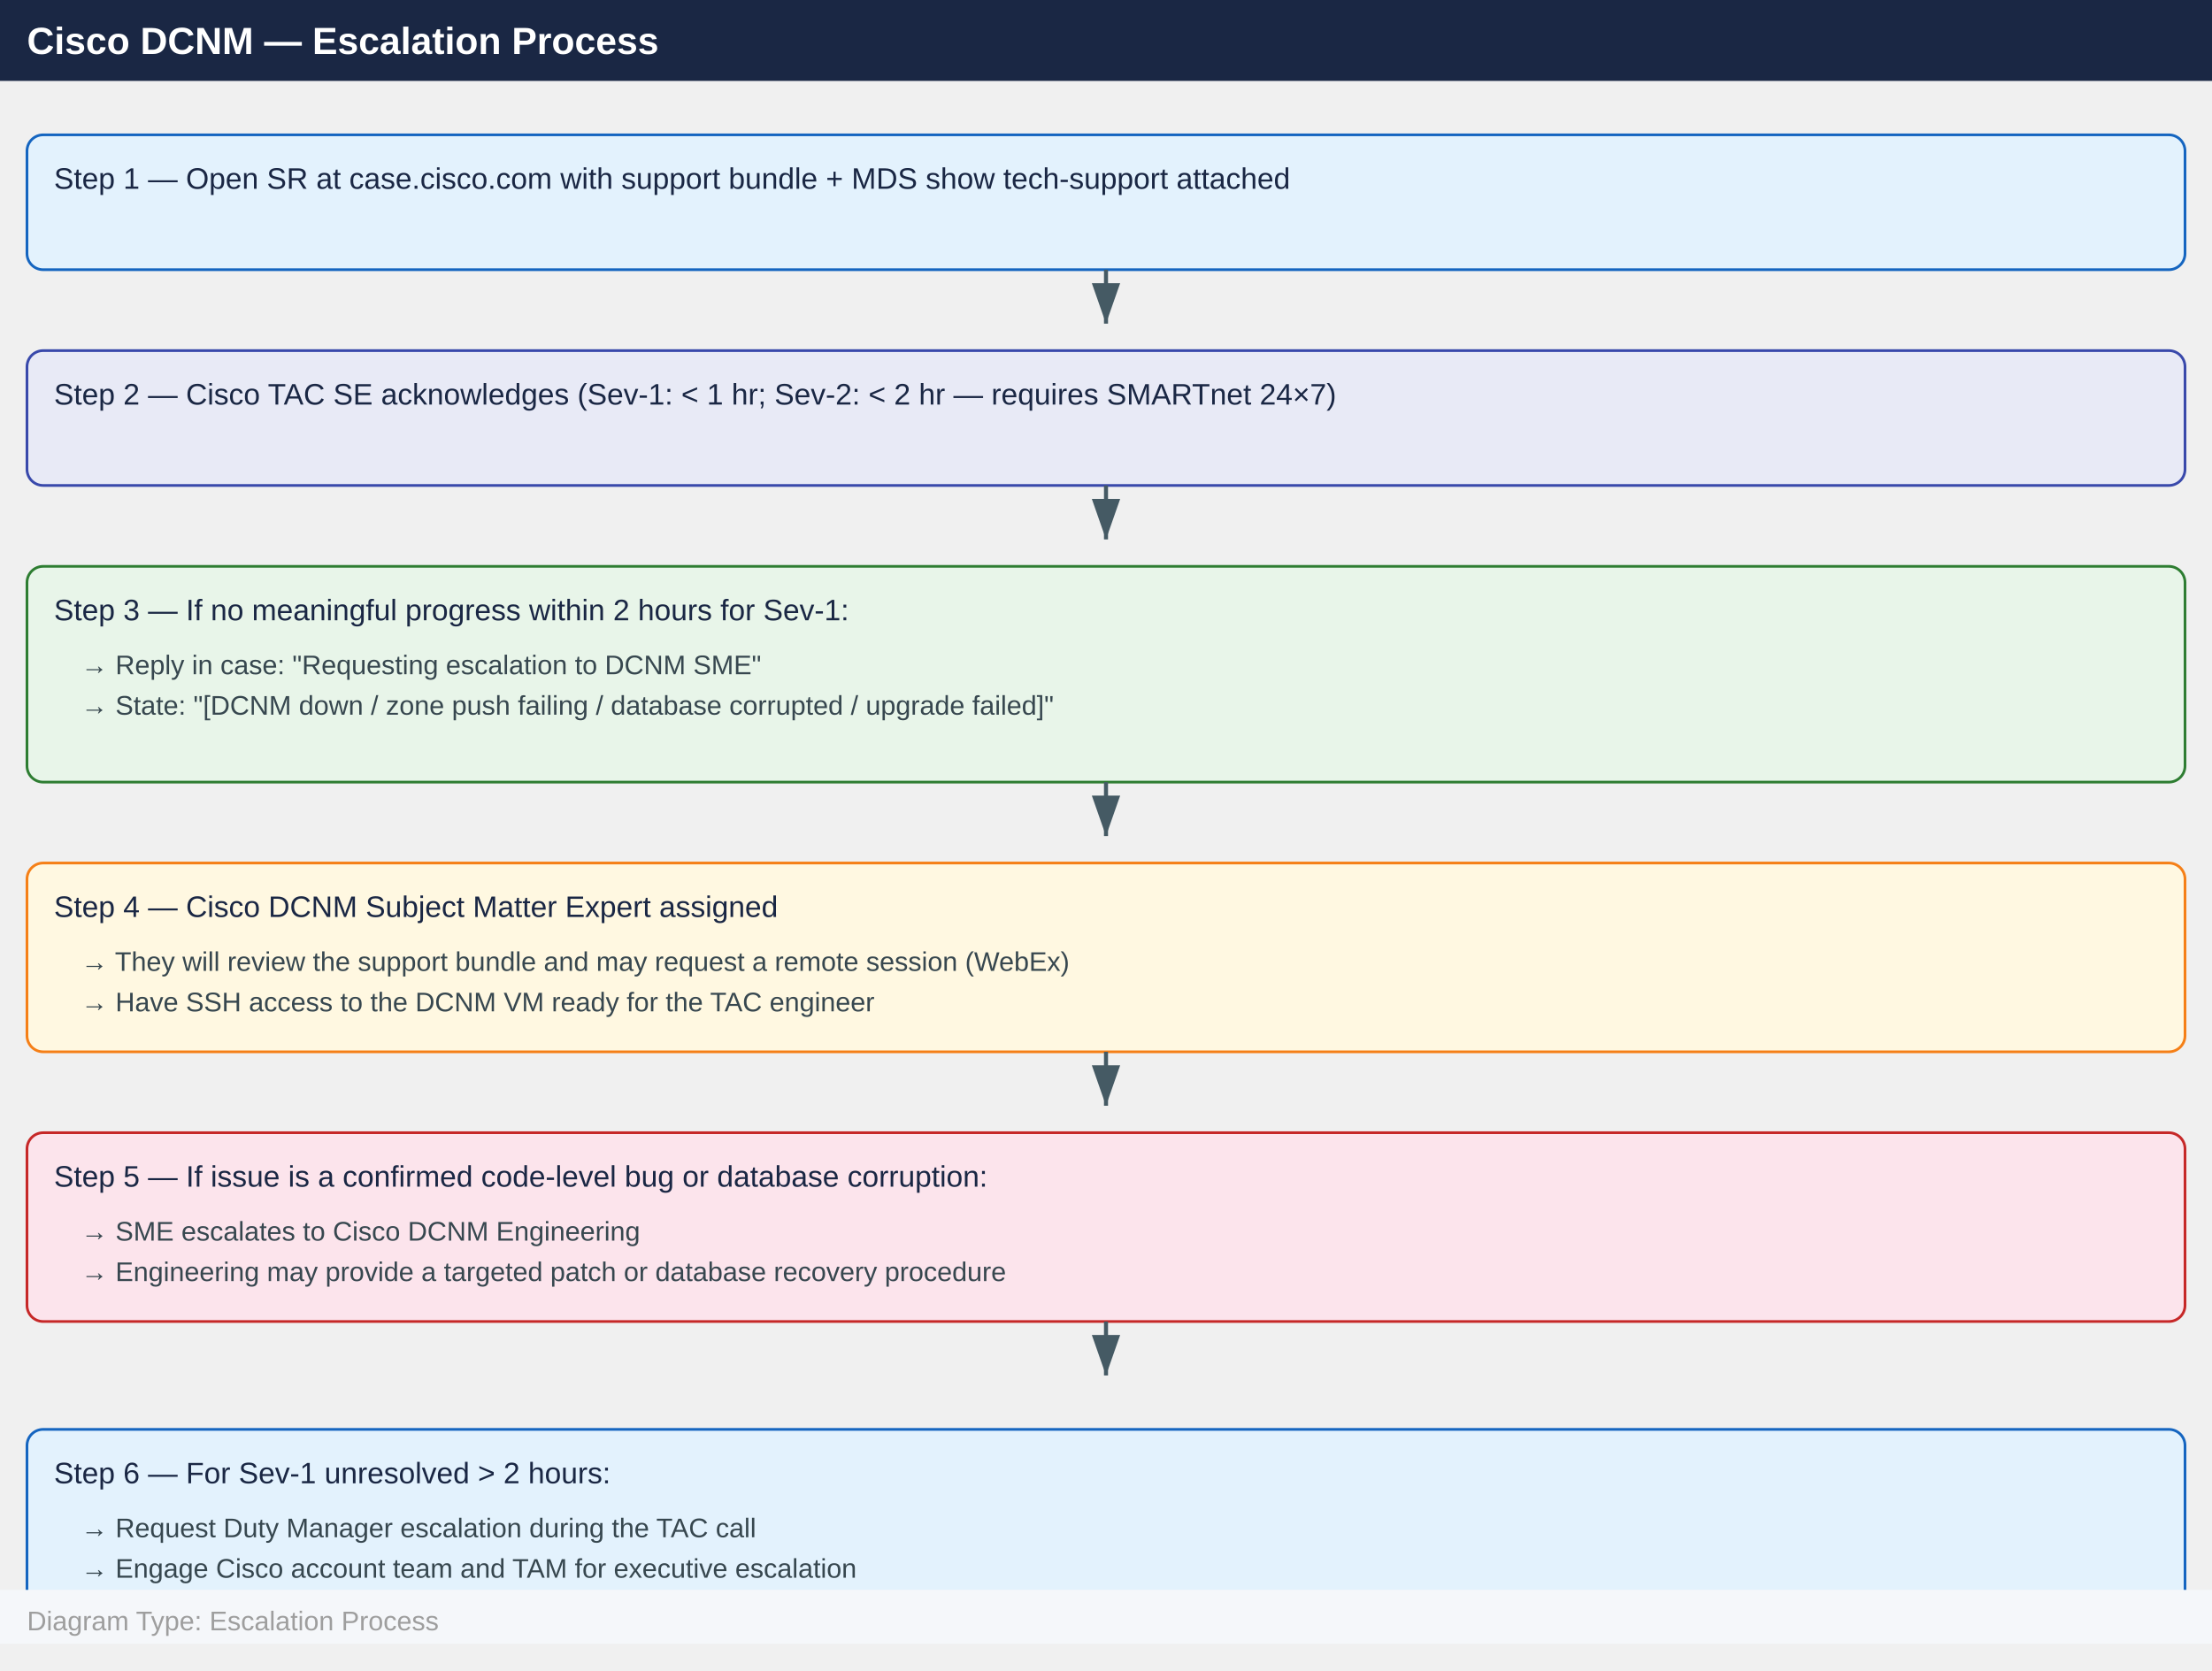
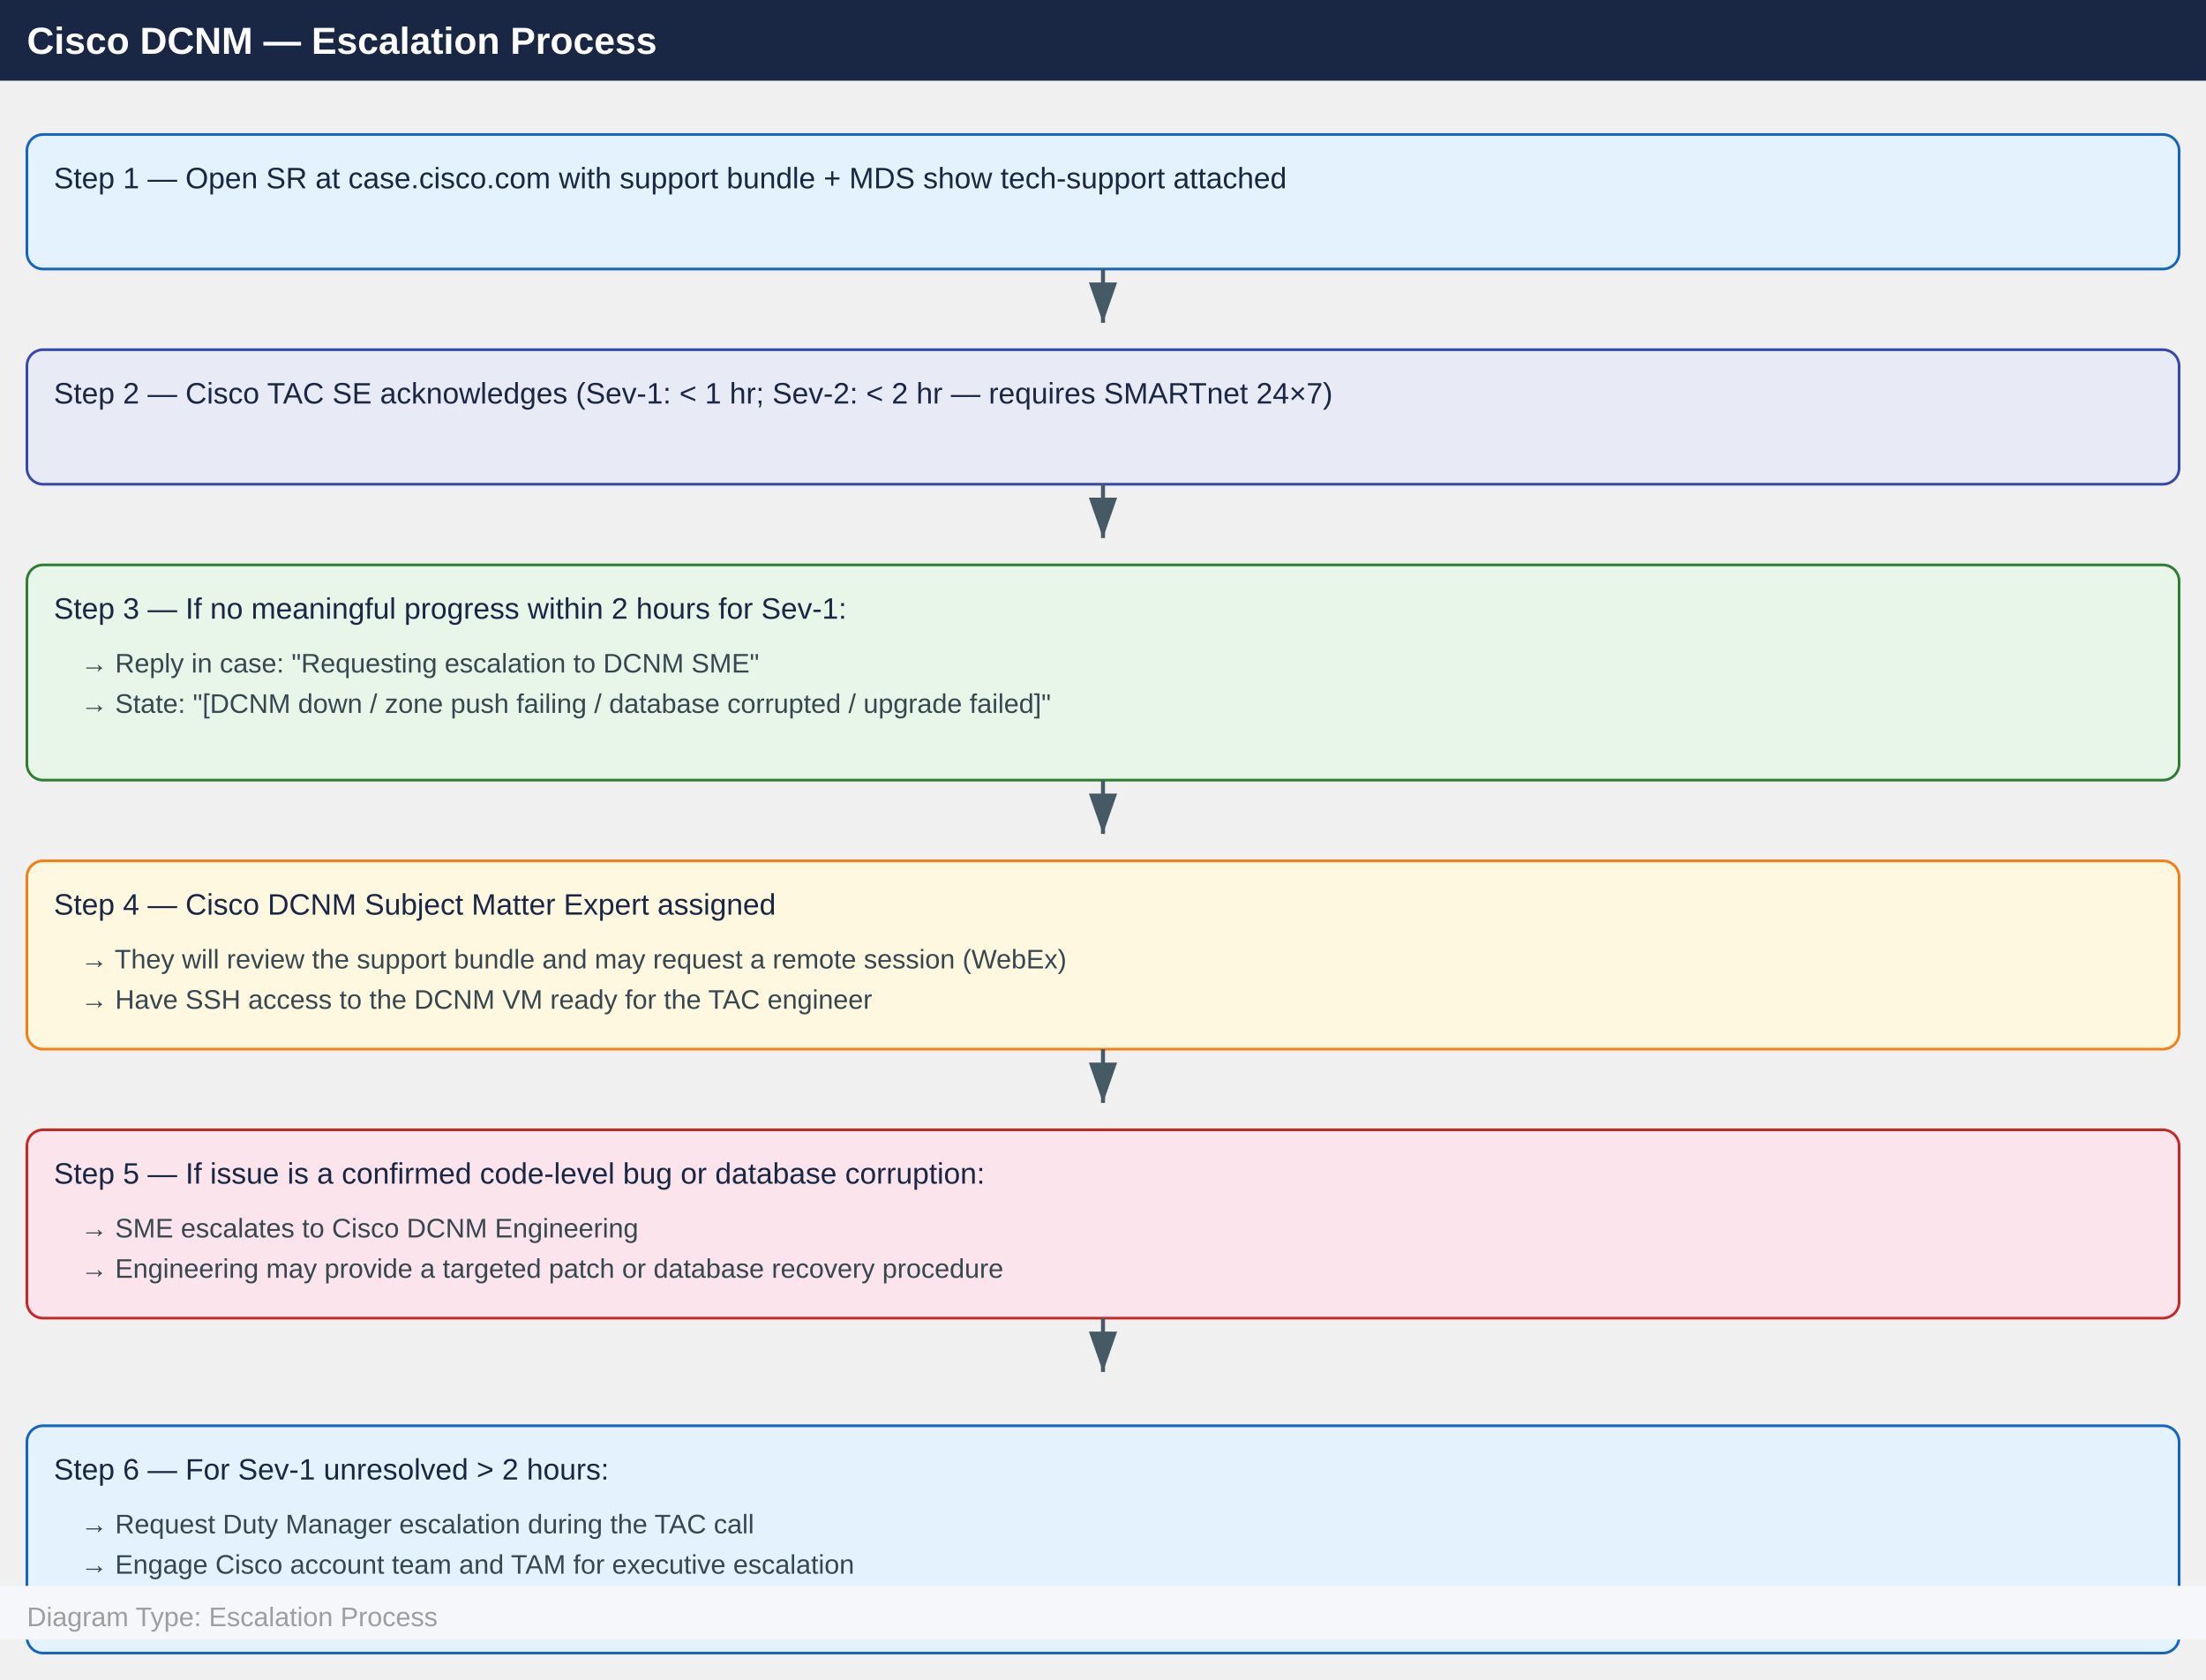
- <svg xmlns="http://www.w3.org/2000/svg" width="820" height="619.5" viewBox="0 0 820 619.5">
+ <svg xmlns="http://www.w3.org/2000/svg" width="820" height="624.5" viewBox="0 0 820 624.5">
  <defs>
    <marker id="arrowhead" markerWidth="10" markerHeight="7" refX="10" refY="3.5" orient="auto">
      <polygon points="0 0, 10 3.5, 0 7" fill="#455a64" />
    </marker>
  </defs>
  <rect x="0" y="0" width="820" height="30" fill="#1a2744" />
  <text x="10" y="20" font-family="Arial,Helvetica,sans-serif" font-size="14" font-weight="bold" fill="#ffffff">Cisco DCNM — Escalation Process</text>
  <g transform="translate(10, 50)">
    <rect x="0" y="0" width="800" height="50" rx="6" fill="#e3f2fd" stroke="#1565c0" />
    <text x="10" y="20" font-family="Arial,Helvetica,sans-serif" font-size="11" fill="#1a2744">Step 1 — Open SR at case.cisco.com with support bundle + MDS show tech-support attached</text>
  </g>
  <line x1="410" y1="100" x2="410" y2="120" stroke="#455a64" stroke-width="1.5" marker-end="url(#arrowhead)" />
  <g transform="translate(10, 130)">
    <rect x="0" y="0" width="800" height="50" rx="6" fill="#e8eaf6" stroke="#3949ab" />
    <text x="10" y="20" font-family="Arial,Helvetica,sans-serif" font-size="11" fill="#1a2744">Step 2 — Cisco TAC SE acknowledges (Sev-1: &lt; 1 hr; Sev-2: &lt; 2 hr — requires SMARTnet 24×7)</text>
  </g>
  <line x1="410" y1="180" x2="410" y2="200" stroke="#455a64" stroke-width="1.5" marker-end="url(#arrowhead)" />
  <g transform="translate(10, 210)">
    <rect x="0" y="0" width="800" height="80" rx="6" fill="#e8f5e9" stroke="#2e7d32" />
    <text x="10" y="20" font-family="Arial,Helvetica,sans-serif" font-size="11" fill="#1a2744">Step 3 — If no meaningful progress within 2 hours for Sev-1:</text>
    <text x="20" y="40" font-family="Arial,Helvetica,sans-serif" font-size="10" fill="#37474f">→ Reply in case: "Requesting escalation to DCNM SME"</text>
    <text x="20" y="55" font-family="Arial,Helvetica,sans-serif" font-size="10" fill="#37474f">→ State: "[DCNM down / zone push failing / database corrupted / upgrade failed]"</text>
  </g>
  <line x1="410" y1="290" x2="410" y2="310" stroke="#455a64" stroke-width="1.5" marker-end="url(#arrowhead)" />
  <g transform="translate(10, 320)">
    <rect x="0" y="0" width="800" height="70" rx="6" fill="#fff8e1" stroke="#f57f17" />
    <text x="10" y="20" font-family="Arial,Helvetica,sans-serif" font-size="11" fill="#1a2744">Step 4 — Cisco DCNM Subject Matter Expert assigned</text>
    <text x="20" y="40" font-family="Arial,Helvetica,sans-serif" font-size="10" fill="#37474f">→ They will review the support bundle and may request a remote session (WebEx)</text>
    <text x="20" y="55" font-family="Arial,Helvetica,sans-serif" font-size="10" fill="#37474f">→ Have SSH access to the DCNM VM ready for the TAC engineer</text>
  </g>
  <line x1="410" y1="390" x2="410" y2="410" stroke="#455a64" stroke-width="1.5" marker-end="url(#arrowhead)" />
  <g transform="translate(10, 420)">
    <rect x="0" y="0" width="800" height="70" rx="6" fill="#fce4ec" stroke="#c62828" />
    <text x="10" y="20" font-family="Arial,Helvetica,sans-serif" font-size="11" fill="#1a2744">Step 5 — If issue is a confirmed code-level bug or database corruption:</text>
    <text x="20" y="40" font-family="Arial,Helvetica,sans-serif" font-size="10" fill="#37474f">→ SME escalates to Cisco DCNM Engineering</text>
    <text x="20" y="55" font-family="Arial,Helvetica,sans-serif" font-size="10" fill="#37474f">→ Engineering may provide a targeted patch or database recovery procedure</text>
  </g>
  <line x1="410" y1="490" x2="410" y2="510" stroke="#455a64" stroke-width="1.5" marker-end="url(#arrowhead)" />
  <g transform="translate(10, 530)">
-     <rect x="0" y="0" width="800" height="70" rx="6" fill="#e3f2fd" stroke="#1565c0" />
+     <rect x="0" y="0" width="800" height="84.5" rx="6" fill="#e3f2fd" stroke="#1565c0" />
    <text x="10" y="20" font-family="Arial,Helvetica,sans-serif" font-size="11" fill="#1a2744">Step 6 — For Sev-1 unresolved &gt; 2 hours:</text>
    <text x="20" y="40" font-family="Arial,Helvetica,sans-serif" font-size="10" fill="#37474f">→ Request Duty Manager escalation during the TAC call</text>
    <text x="20" y="55" font-family="Arial,Helvetica,sans-serif" font-size="10" fill="#37474f">→ Engage Cisco account team and TAM for executive escalation</text>
  </g>
  <rect x="0" y="589.5" width="820" height="20" fill="#f5f7fa" />
  <text x="10" y="604.5" font-family="Arial,Helvetica,sans-serif" font-size="10" fill="#9e9e9e">Diagram Type: Escalation Process</text>
</svg>
